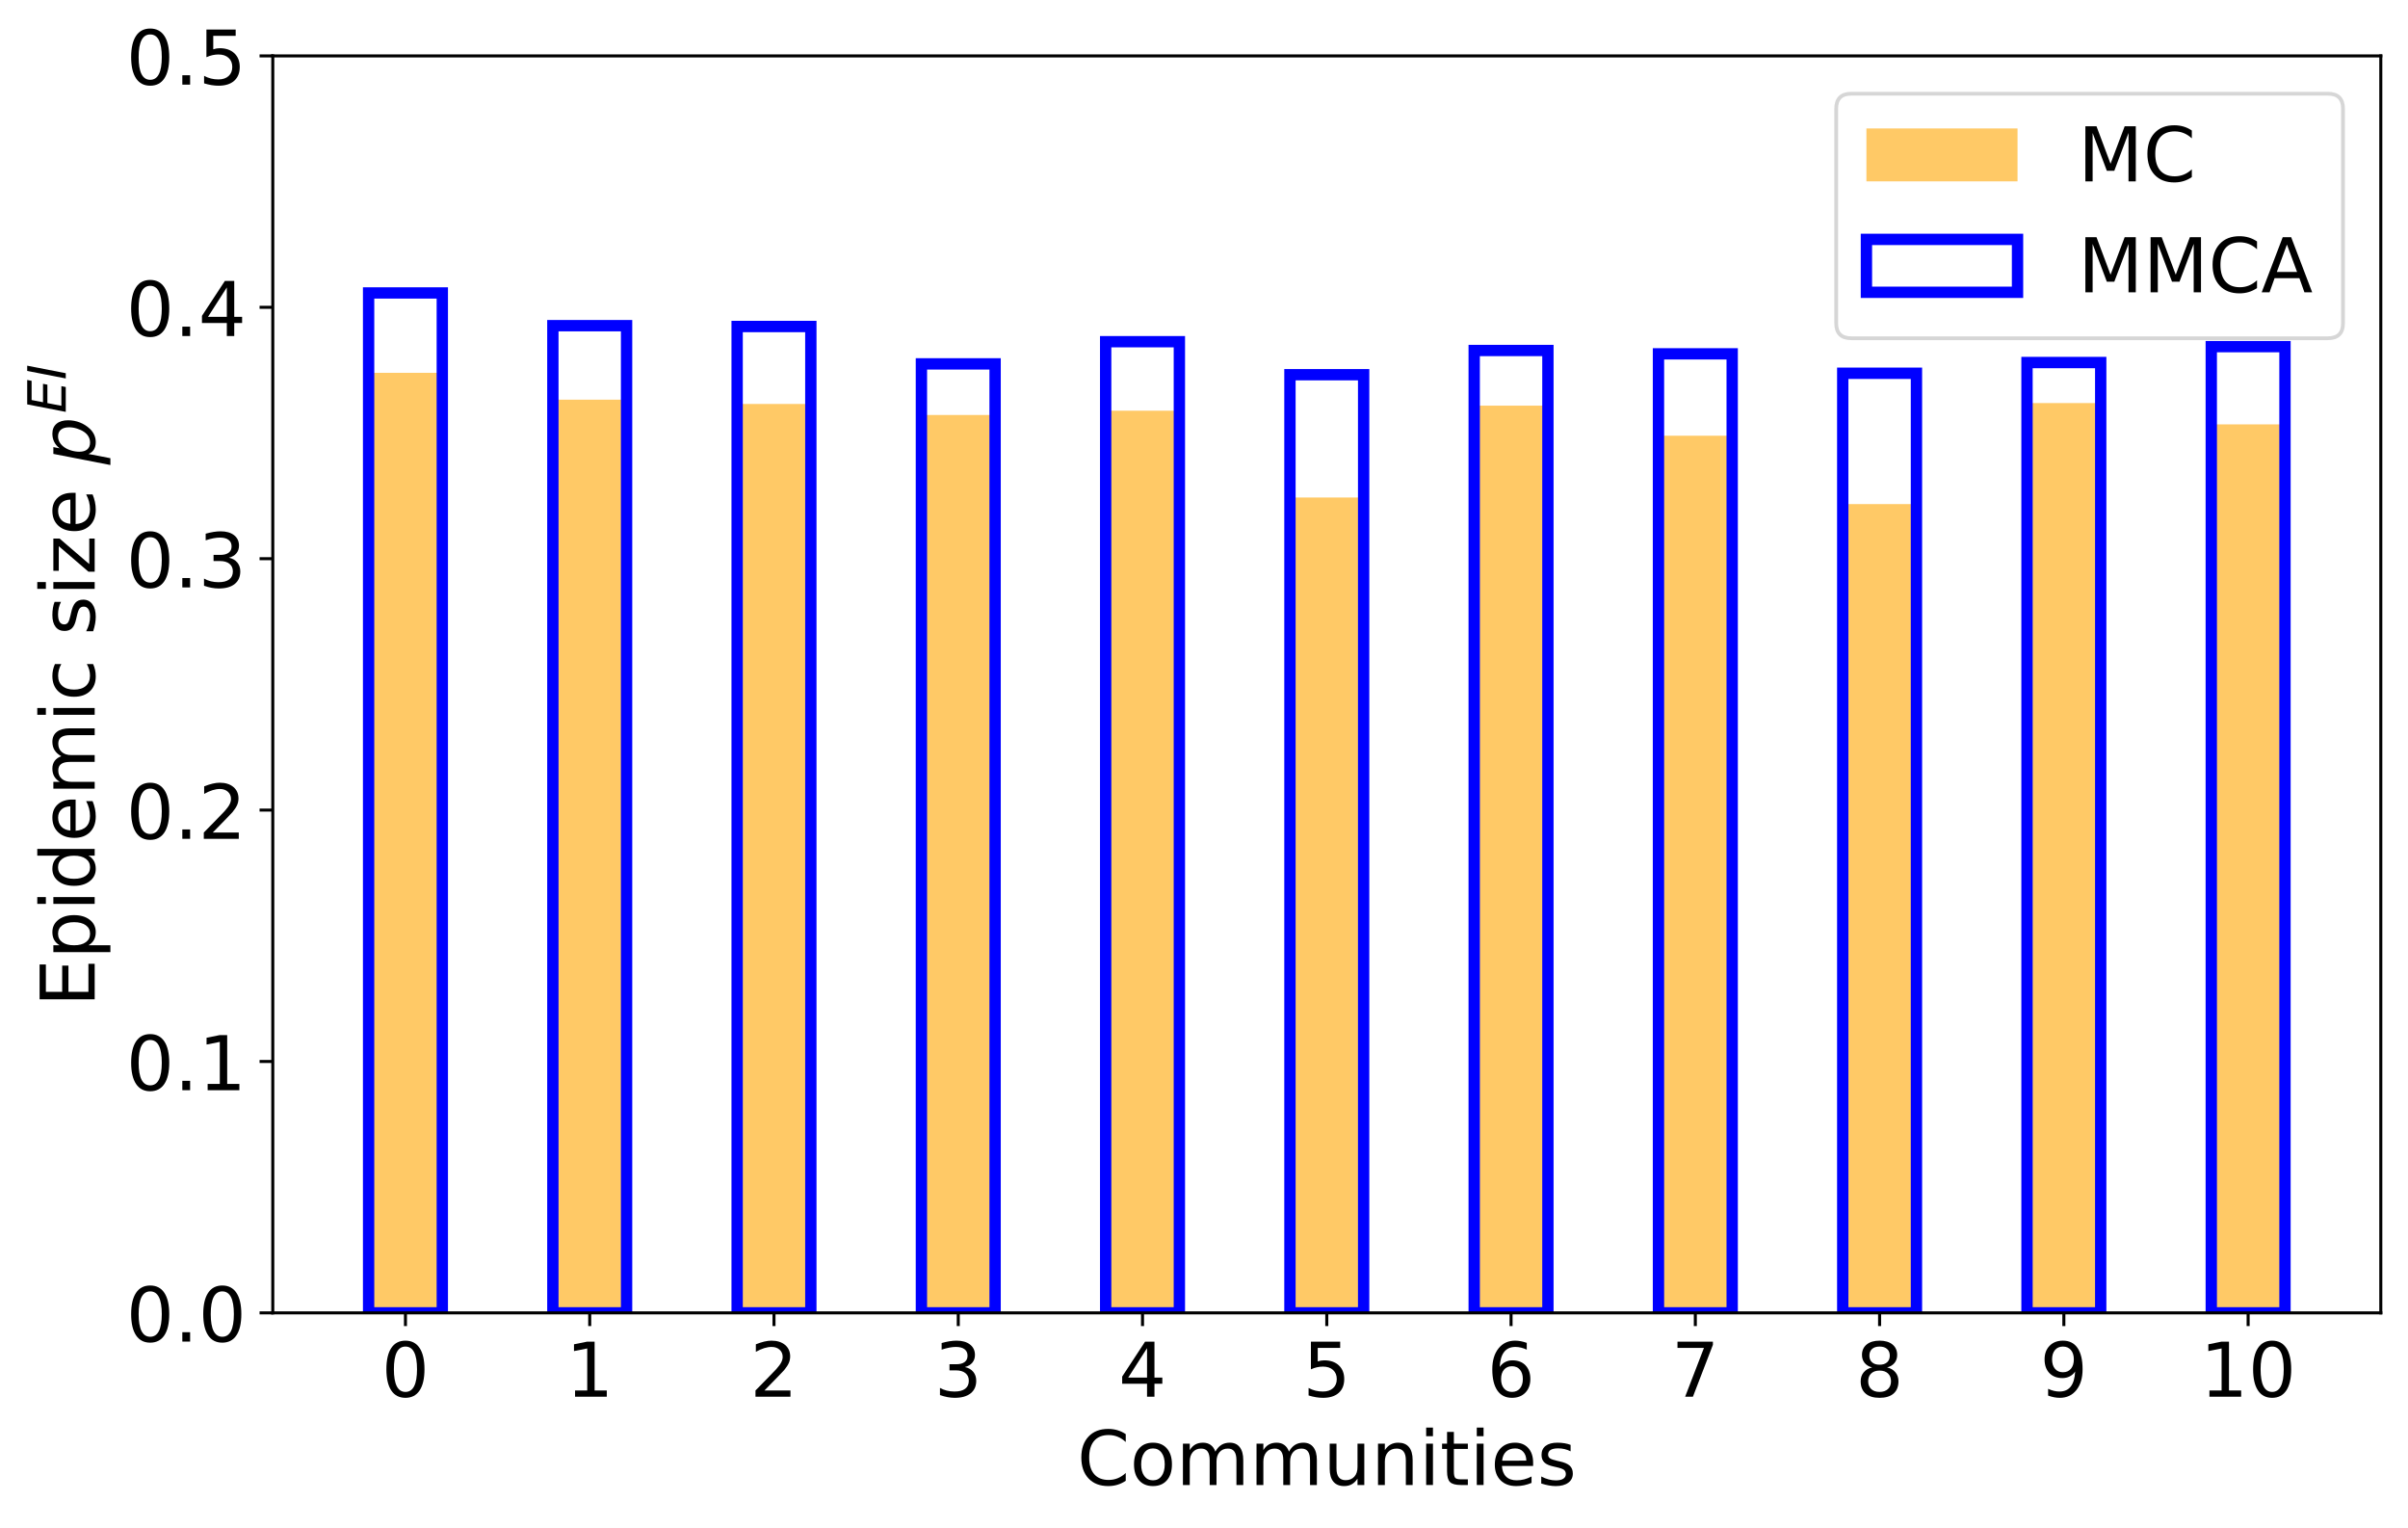
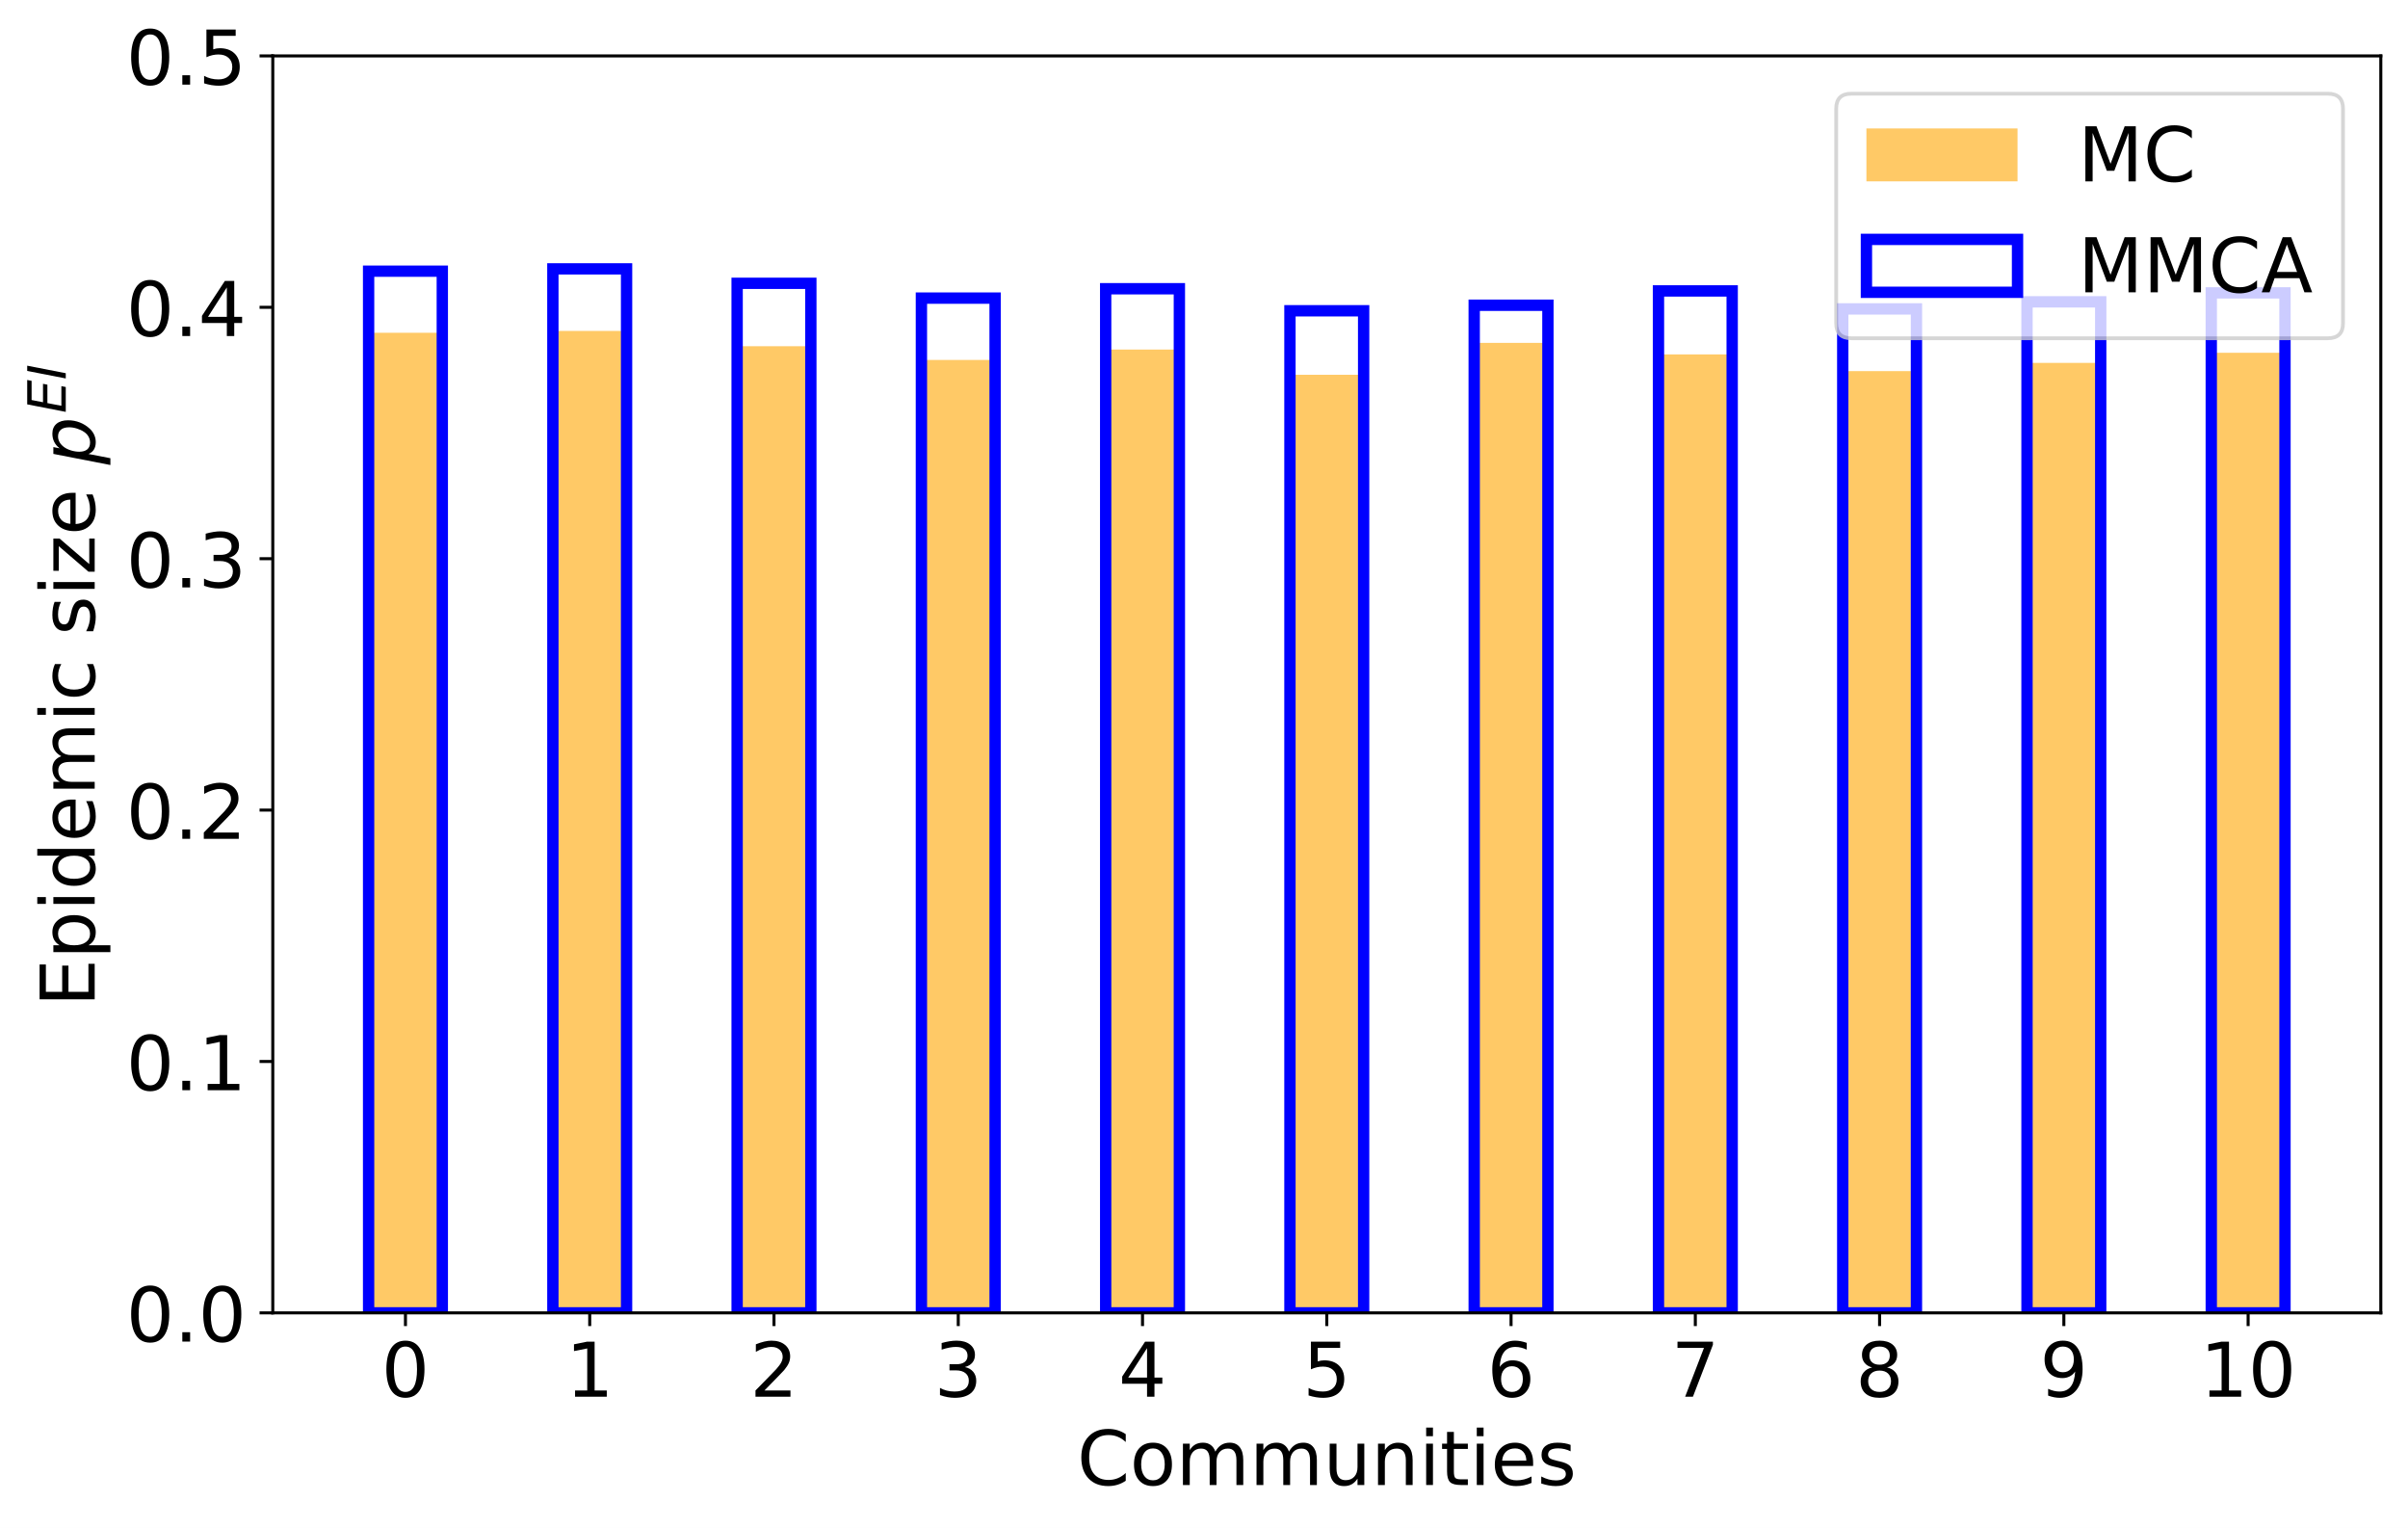
<svg xmlns="http://www.w3.org/2000/svg" xmlns:xlink="http://www.w3.org/1999/xlink" width="637.406pt" height="404.351pt" viewBox="0 0 637.406 404.351" version="1.1">
  <defs>
    <style type="text/css">*{stroke-linejoin: round; stroke-linecap: butt}</style>
  </defs>
  <g id="figure_1">
    <g id="patch_1">
      <path d="M 0 404.351  L 637.406 404.351  L 637.406 0  L 0 0  z " style="fill: #ffffff" />
    </g>
    <g id="axes_1">
      <g id="patch_2">
        <path d="M 72.206 347.438  L 630.206 347.438  L 630.206 14.798  L 72.206 14.798  z " style="fill: #ffffff" />
      </g>
      <g id="patch_3">
-         <path d="M 97.57 347.438  L 117.08 347.438  L 117.08 98.663  L 97.57 98.663  z " clip-path="url(#pa684c6b7b0)" style="fill: #ffa500; opacity: 0.6" />
+         <path d="M 97.57 347.438  L 117.08 347.438  L 117.08 88.067  L 97.57 88.067  z " clip-path="url(#p119b60c12e)" style="fill: #ffa500; opacity: 0.6" />
      </g>
      <g id="patch_4">
-         <path d="M 146.346 347.438  L 165.857 347.438  L 165.857 105.774  L 146.346 105.774  z " clip-path="url(#pa684c6b7b0)" style="fill: #ffa500; opacity: 0.6" />
+         <path d="M 146.346 347.438  L 165.857 347.438  L 165.857 87.581  L 146.346 87.581  z " clip-path="url(#p119b60c12e)" style="fill: #ffa500; opacity: 0.6" />
      </g>
      <g id="patch_5">
-         <path d="M 195.122 347.438  L 214.633 347.438  L 214.633 106.905  L 195.122 106.905  z " clip-path="url(#pa684c6b7b0)" style="fill: #ffa500; opacity: 0.6" />
+         <path d="M 195.122 347.438  L 214.633 347.438  L 214.633 91.624  L 195.122 91.624  z " clip-path="url(#p119b60c12e)" style="fill: #ffa500; opacity: 0.6" />
      </g>
      <g id="patch_6">
-         <path d="M 243.899 347.438  L 263.409 347.438  L 263.409 109.82  L 243.899 109.82  z " clip-path="url(#pa684c6b7b0)" style="fill: #ffa500; opacity: 0.6" />
+         <path d="M 243.899 347.438  L 263.409 347.438  L 263.409 95.257  L 243.899 95.257  z " clip-path="url(#p119b60c12e)" style="fill: #ffa500; opacity: 0.6" />
      </g>
      <g id="patch_7">
-         <path d="M 292.675 347.438  L 312.185 347.438  L 312.185 108.69  L 292.675 108.69  z " clip-path="url(#pa684c6b7b0)" style="fill: #ffa500; opacity: 0.6" />
+         <path d="M 292.675 347.438  L 312.185 347.438  L 312.185 92.505  L 292.675 92.505  z " clip-path="url(#p119b60c12e)" style="fill: #ffa500; opacity: 0.6" />
      </g>
      <g id="patch_8">
-         <path d="M 341.451 347.438  L 360.961 347.438  L 360.961 131.661  L 341.451 131.661  z " clip-path="url(#pa684c6b7b0)" style="fill: #ffa500; opacity: 0.6" />
+         <path d="M 341.451 347.438  L 360.961 347.438  L 360.961 99.182  L 341.451 99.182  z " clip-path="url(#p119b60c12e)" style="fill: #ffa500; opacity: 0.6" />
      </g>
      <g id="patch_9">
-         <path d="M 390.227 347.438  L 409.738 347.438  L 409.738 107.352  L 390.227 107.352  z " clip-path="url(#pa684c6b7b0)" style="fill: #ffa500; opacity: 0.6" />
+         <path d="M 390.227 347.438  L 409.738 347.438  L 409.738 90.738  L 390.227 90.738  z " clip-path="url(#p119b60c12e)" style="fill: #ffa500; opacity: 0.6" />
      </g>
      <g id="patch_10">
-         <path d="M 439.003 347.438  L 458.514 347.438  L 458.514 115.311  L 439.003 115.311  z " clip-path="url(#pa684c6b7b0)" style="fill: #ffa500; opacity: 0.6" />
+         <path d="M 439.003 347.438  L 458.514 347.438  L 458.514 93.789  L 439.003 93.789  z " clip-path="url(#p119b60c12e)" style="fill: #ffa500; opacity: 0.6" />
      </g>
      <g id="patch_11">
-         <path d="M 487.78 347.438  L 507.29 347.438  L 507.29 133.402  L 487.78 133.402  z " clip-path="url(#pa684c6b7b0)" style="fill: #ffa500; opacity: 0.6" />
+         <path d="M 487.78 347.438  L 507.29 347.438  L 507.29 98.211  L 487.78 98.211  z " clip-path="url(#p119b60c12e)" style="fill: #ffa500; opacity: 0.6" />
      </g>
      <g id="patch_12">
-         <path d="M 536.556 347.438  L 556.066 347.438  L 556.066 106.667  L 536.556 106.667  z " clip-path="url(#pa684c6b7b0)" style="fill: #ffa500; opacity: 0.6" />
+         <path d="M 536.556 347.438  L 556.066 347.438  L 556.066 96.032  L 536.556 96.032  z " clip-path="url(#p119b60c12e)" style="fill: #ffa500; opacity: 0.6" />
      </g>
      <g id="patch_13">
-         <path d="M 585.332 347.438  L 604.843 347.438  L 604.843 112.309  L 585.332 112.309  z " clip-path="url(#pa684c6b7b0)" style="fill: #ffa500; opacity: 0.6" />
+         <path d="M 585.332 347.438  L 604.843 347.438  L 604.843 93.359  L 585.332 93.359  z " clip-path="url(#p119b60c12e)" style="fill: #ffa500; opacity: 0.6" />
      </g>
      <g id="patch_14">
-         <path d="M 97.57 347.438  L 117.08 347.438  L 117.08 77.523  L 97.57 77.523  L 97.57 347.438  z " clip-path="url(#pa684c6b7b0)" style="fill: none; stroke: #0000ff; stroke-width: 3; stroke-linejoin: miter" />
+         <path d="M 97.57 347.438  L 117.08 347.438  L 117.08 71.764  L 97.57 71.764  L 97.57 347.438  z " clip-path="url(#p119b60c12e)" style="fill: none; stroke: #0000ff; stroke-width: 3; stroke-linejoin: miter" />
      </g>
      <g id="patch_15">
-         <path d="M 146.346 347.438  L 165.857 347.438  L 165.857 86.185  L 146.346 86.185  L 146.346 347.438  z " clip-path="url(#pa684c6b7b0)" style="fill: none; stroke: #0000ff; stroke-width: 3; stroke-linejoin: miter" />
+         <path d="M 146.346 347.438  L 165.857 347.438  L 165.857 71.148  L 146.346 71.148  L 146.346 347.438  z " clip-path="url(#p119b60c12e)" style="fill: none; stroke: #0000ff; stroke-width: 3; stroke-linejoin: miter" />
      </g>
      <g id="patch_16">
-         <path d="M 195.122 347.438  L 214.633 347.438  L 214.633 86.41  L 195.122 86.41  L 195.122 347.438  z " clip-path="url(#pa684c6b7b0)" style="fill: none; stroke: #0000ff; stroke-width: 3; stroke-linejoin: miter" />
+         <path d="M 195.122 347.438  L 214.633 347.438  L 214.633 74.979  L 195.122 74.979  L 195.122 347.438  z " clip-path="url(#p119b60c12e)" style="fill: none; stroke: #0000ff; stroke-width: 3; stroke-linejoin: miter" />
      </g>
      <g id="patch_17">
-         <path d="M 243.899 347.438  L 263.409 347.438  L 263.409 96.3  L 243.899 96.3  L 243.899 347.438  z " clip-path="url(#pa684c6b7b0)" style="fill: none; stroke: #0000ff; stroke-width: 3; stroke-linejoin: miter" />
+         <path d="M 243.899 347.438  L 263.409 347.438  L 263.409 78.895  L 243.899 78.895  L 243.899 347.438  z " clip-path="url(#p119b60c12e)" style="fill: none; stroke: #0000ff; stroke-width: 3; stroke-linejoin: miter" />
      </g>
      <g id="patch_18">
-         <path d="M 292.675 347.438  L 312.185 347.438  L 312.185 90.423  L 292.675 90.423  L 292.675 347.438  z " clip-path="url(#pa684c6b7b0)" style="fill: none; stroke: #0000ff; stroke-width: 3; stroke-linejoin: miter" />
+         <path d="M 292.675 347.438  L 312.185 347.438  L 312.185 76.415  L 292.675 76.415  L 292.675 347.438  z " clip-path="url(#p119b60c12e)" style="fill: none; stroke: #0000ff; stroke-width: 3; stroke-linejoin: miter" />
      </g>
      <g id="patch_19">
-         <path d="M 341.451 347.438  L 360.961 347.438  L 360.961 99.166  L 341.451 99.166  L 341.451 347.438  z " clip-path="url(#pa684c6b7b0)" style="fill: none; stroke: #0000ff; stroke-width: 3; stroke-linejoin: miter" />
+         <path d="M 341.451 347.438  L 360.961 347.438  L 360.961 82.242  L 341.451 82.242  L 341.451 347.438  z " clip-path="url(#p119b60c12e)" style="fill: none; stroke: #0000ff; stroke-width: 3; stroke-linejoin: miter" />
      </g>
      <g id="patch_20">
-         <path d="M 390.227 347.438  L 409.738 347.438  L 409.738 92.758  L 390.227 92.758  L 390.227 347.438  z " clip-path="url(#pa684c6b7b0)" style="fill: none; stroke: #0000ff; stroke-width: 3; stroke-linejoin: miter" />
+         <path d="M 390.227 347.438  L 409.738 347.438  L 409.738 80.78  L 390.227 80.78  L 390.227 347.438  z " clip-path="url(#p119b60c12e)" style="fill: none; stroke: #0000ff; stroke-width: 3; stroke-linejoin: miter" />
      </g>
      <g id="patch_21">
-         <path d="M 439.003 347.438  L 458.514 347.438  L 458.514 93.64  L 439.003 93.64  L 439.003 347.438  z " clip-path="url(#pa684c6b7b0)" style="fill: none; stroke: #0000ff; stroke-width: 3; stroke-linejoin: miter" />
+         <path d="M 439.003 347.438  L 458.514 347.438  L 458.514 76.988  L 439.003 76.988  L 439.003 347.438  z " clip-path="url(#p119b60c12e)" style="fill: none; stroke: #0000ff; stroke-width: 3; stroke-linejoin: miter" />
      </g>
      <g id="patch_22">
-         <path d="M 487.78 347.438  L 507.29 347.438  L 507.29 98.783  L 487.78 98.783  L 487.78 347.438  z " clip-path="url(#pa684c6b7b0)" style="fill: none; stroke: #0000ff; stroke-width: 3; stroke-linejoin: miter" />
+         <path d="M 487.78 347.438  L 507.29 347.438  L 507.29 81.745  L 487.78 81.745  L 487.78 347.438  z " clip-path="url(#p119b60c12e)" style="fill: none; stroke: #0000ff; stroke-width: 3; stroke-linejoin: miter" />
      </g>
      <g id="patch_23">
-         <path d="M 536.556 347.438  L 556.066 347.438  L 556.066 95.946  L 536.556 95.946  L 536.556 347.438  z " clip-path="url(#pa684c6b7b0)" style="fill: none; stroke: #0000ff; stroke-width: 3; stroke-linejoin: miter" />
+         <path d="M 536.556 347.438  L 556.066 347.438  L 556.066 79.882  L 536.556 79.882  L 536.556 347.438  z " clip-path="url(#p119b60c12e)" style="fill: none; stroke: #0000ff; stroke-width: 3; stroke-linejoin: miter" />
      </g>
      <g id="patch_24">
-         <path d="M 585.332 347.438  L 604.843 347.438  L 604.843 91.732  L 585.332 91.732  L 585.332 347.438  z " clip-path="url(#pa684c6b7b0)" style="fill: none; stroke: #0000ff; stroke-width: 3; stroke-linejoin: miter" />
+         <path d="M 585.332 347.438  L 604.843 347.438  L 604.843 77.508  L 585.332 77.508  L 585.332 347.438  z " clip-path="url(#p119b60c12e)" style="fill: none; stroke: #0000ff; stroke-width: 3; stroke-linejoin: miter" />
      </g>
      <g id="matplotlib.axis_1">
        <g id="xtick_1">
          <g id="line2d_1">
            <defs>
-               <path id="mdac66b5594" d="M 0 0  L 0 3.5  " style="stroke: #000000; stroke-width: 0.8" />
-             </defs>
-             <g>
-               <use xlink:href="#mdac66b5594" x="107.325" y="347.438" style="stroke: #000000; stroke-width: 0.8" />
+               <path id="ma3ab854ef4" d="M 0 0  L 0 3.5  " style="stroke: #000000; stroke-width: 0.8" />
+             </defs>
+             <g>
+               <use xlink:href="#ma3ab854ef4" x="107.325" y="347.438" style="stroke: #000000; stroke-width: 0.8" />
            </g>
          </g>
          <g id="text_1">
            <g transform="translate(100.9626 369.6353) scale(0.2 -0.2)">
              <defs>
                <path id="DejaVuSans-30" d="M 2034 4250  Q 1547 4250 1301 3770  Q 1056 3291 1056 2328  Q 1056 1369 1301 889  Q 1547 409 2034 409  Q 2525 409 2770 889  Q 3016 1369 3016 2328  Q 3016 3291 2770 3770  Q 2525 4250 2034 4250  z M 2034 4750  Q 2819 4750 3233 4129  Q 3647 3509 3647 2328  Q 3647 1150 3233 529  Q 2819 -91 2034 -91  Q 1250 -91 836 529  Q 422 1150 422 2328  Q 422 3509 836 4129  Q 1250 4750 2034 4750  z " transform="scale(0.015625)" />
              </defs>
              <use xlink:href="#DejaVuSans-30" />
            </g>
          </g>
        </g>
        <g id="xtick_2">
          <g id="line2d_2">
            <g>
-               <use xlink:href="#mdac66b5594" x="156.101" y="347.438" style="stroke: #000000; stroke-width: 0.8" />
+               <use xlink:href="#ma3ab854ef4" x="156.101" y="347.438" style="stroke: #000000; stroke-width: 0.8" />
            </g>
          </g>
          <g id="text_2">
            <g transform="translate(149.7389 369.6353) scale(0.2 -0.2)">
              <defs>
                <path id="DejaVuSans-31" d="M 794 531  L 1825 531  L 1825 4091  L 703 3866  L 703 4441  L 1819 4666  L 2450 4666  L 2450 531  L 3481 531  L 3481 0  L 794 0  L 794 531  z " transform="scale(0.015625)" />
              </defs>
              <use xlink:href="#DejaVuSans-31" />
            </g>
          </g>
        </g>
        <g id="xtick_3">
          <g id="line2d_3">
            <g>
-               <use xlink:href="#mdac66b5594" x="204.878" y="347.438" style="stroke: #000000; stroke-width: 0.8" />
+               <use xlink:href="#ma3ab854ef4" x="204.878" y="347.438" style="stroke: #000000; stroke-width: 0.8" />
            </g>
          </g>
          <g id="text_3">
            <g transform="translate(198.5151 369.6353) scale(0.2 -0.2)">
              <defs>
                <path id="DejaVuSans-32" d="M 1228 531  L 3431 531  L 3431 0  L 469 0  L 469 531  Q 828 903 1448 1529  Q 2069 2156 2228 2338  Q 2531 2678 2651 2914  Q 2772 3150 2772 3378  Q 2772 3750 2511 3984  Q 2250 4219 1831 4219  Q 1534 4219 1204 4116  Q 875 4013 500 3803  L 500 4441  Q 881 4594 1212 4672  Q 1544 4750 1819 4750  Q 2544 4750 2975 4387  Q 3406 4025 3406 3419  Q 3406 3131 3298 2873  Q 3191 2616 2906 2266  Q 2828 2175 2409 1742  Q 1991 1309 1228 531  z " transform="scale(0.015625)" />
              </defs>
              <use xlink:href="#DejaVuSans-32" />
            </g>
          </g>
        </g>
        <g id="xtick_4">
          <g id="line2d_4">
            <g>
-               <use xlink:href="#mdac66b5594" x="253.654" y="347.438" style="stroke: #000000; stroke-width: 0.8" />
+               <use xlink:href="#ma3ab854ef4" x="253.654" y="347.438" style="stroke: #000000; stroke-width: 0.8" />
            </g>
          </g>
          <g id="text_4">
            <g transform="translate(247.2913 369.6353) scale(0.2 -0.2)">
              <defs>
                <path id="DejaVuSans-33" d="M 2597 2516  Q 3050 2419 3304 2112  Q 3559 1806 3559 1356  Q 3559 666 3084 287  Q 2609 -91 1734 -91  Q 1441 -91 1130 -33  Q 819 25 488 141  L 488 750  Q 750 597 1062 519  Q 1375 441 1716 441  Q 2309 441 2620 675  Q 2931 909 2931 1356  Q 2931 1769 2642 2001  Q 2353 2234 1838 2234  L 1294 2234  L 1294 2753  L 1863 2753  Q 2328 2753 2575 2939  Q 2822 3125 2822 3475  Q 2822 3834 2567 4026  Q 2313 4219 1838 4219  Q 1578 4219 1281 4162  Q 984 4106 628 3988  L 628 4550  Q 988 4650 1302 4700  Q 1616 4750 1894 4750  Q 2613 4750 3031 4423  Q 3450 4097 3450 3541  Q 3450 3153 3228 2886  Q 3006 2619 2597 2516  z " transform="scale(0.015625)" />
              </defs>
              <use xlink:href="#DejaVuSans-33" />
            </g>
          </g>
        </g>
        <g id="xtick_5">
          <g id="line2d_5">
            <g>
-               <use xlink:href="#mdac66b5594" x="302.43" y="347.438" style="stroke: #000000; stroke-width: 0.8" />
+               <use xlink:href="#ma3ab854ef4" x="302.43" y="347.438" style="stroke: #000000; stroke-width: 0.8" />
            </g>
          </g>
          <g id="text_5">
            <g transform="translate(296.0675 369.6353) scale(0.2 -0.2)">
              <defs>
                <path id="DejaVuSans-34" d="M 2419 4116  L 825 1625  L 2419 1625  L 2419 4116  z M 2253 4666  L 3047 4666  L 3047 1625  L 3713 1625  L 3713 1100  L 3047 1100  L 3047 0  L 2419 0  L 2419 1100  L 313 1100  L 313 1709  L 2253 4666  z " transform="scale(0.015625)" />
              </defs>
              <use xlink:href="#DejaVuSans-34" />
            </g>
          </g>
        </g>
        <g id="xtick_6">
          <g id="line2d_6">
            <g>
-               <use xlink:href="#mdac66b5594" x="351.206" y="347.438" style="stroke: #000000; stroke-width: 0.8" />
+               <use xlink:href="#ma3ab854ef4" x="351.206" y="347.438" style="stroke: #000000; stroke-width: 0.8" />
            </g>
          </g>
          <g id="text_6">
            <g transform="translate(344.8438 369.6353) scale(0.2 -0.2)">
              <defs>
                <path id="DejaVuSans-35" d="M 691 4666  L 3169 4666  L 3169 4134  L 1269 4134  L 1269 2991  Q 1406 3038 1543 3061  Q 1681 3084 1819 3084  Q 2600 3084 3056 2656  Q 3513 2228 3513 1497  Q 3513 744 3044 326  Q 2575 -91 1722 -91  Q 1428 -91 1123 -41  Q 819 9 494 109  L 494 744  Q 775 591 1075 516  Q 1375 441 1709 441  Q 2250 441 2565 725  Q 2881 1009 2881 1497  Q 2881 1984 2565 2268  Q 2250 2553 1709 2553  Q 1456 2553 1204 2497  Q 953 2441 691 2322  L 691 4666  z " transform="scale(0.015625)" />
              </defs>
              <use xlink:href="#DejaVuSans-35" />
            </g>
          </g>
        </g>
        <g id="xtick_7">
          <g id="line2d_7">
            <g>
-               <use xlink:href="#mdac66b5594" x="399.982" y="347.438" style="stroke: #000000; stroke-width: 0.8" />
+               <use xlink:href="#ma3ab854ef4" x="399.982" y="347.438" style="stroke: #000000; stroke-width: 0.8" />
            </g>
          </g>
          <g id="text_7">
            <g transform="translate(393.62 369.6353) scale(0.2 -0.2)">
              <defs>
                <path id="DejaVuSans-36" d="M 2113 2584  Q 1688 2584 1439 2293  Q 1191 2003 1191 1497  Q 1191 994 1439 701  Q 1688 409 2113 409  Q 2538 409 2786 701  Q 3034 994 3034 1497  Q 3034 2003 2786 2293  Q 2538 2584 2113 2584  z M 3366 4563  L 3366 3988  Q 3128 4100 2886 4159  Q 2644 4219 2406 4219  Q 1781 4219 1451 3797  Q 1122 3375 1075 2522  Q 1259 2794 1537 2939  Q 1816 3084 2150 3084  Q 2853 3084 3261 2657  Q 3669 2231 3669 1497  Q 3669 778 3244 343  Q 2819 -91 2113 -91  Q 1303 -91 875 529  Q 447 1150 447 2328  Q 447 3434 972 4092  Q 1497 4750 2381 4750  Q 2619 4750 2861 4703  Q 3103 4656 3366 4563  z " transform="scale(0.015625)" />
              </defs>
              <use xlink:href="#DejaVuSans-36" />
            </g>
          </g>
        </g>
        <g id="xtick_8">
          <g id="line2d_8">
            <g>
-               <use xlink:href="#mdac66b5594" x="448.759" y="347.438" style="stroke: #000000; stroke-width: 0.8" />
+               <use xlink:href="#ma3ab854ef4" x="448.759" y="347.438" style="stroke: #000000; stroke-width: 0.8" />
            </g>
          </g>
          <g id="text_8">
            <g transform="translate(442.3962 369.6353) scale(0.2 -0.2)">
              <defs>
                <path id="DejaVuSans-37" d="M 525 4666  L 3525 4666  L 3525 4397  L 1831 0  L 1172 0  L 2766 4134  L 525 4134  L 525 4666  z " transform="scale(0.015625)" />
              </defs>
              <use xlink:href="#DejaVuSans-37" />
            </g>
          </g>
        </g>
        <g id="xtick_9">
          <g id="line2d_9">
            <g>
-               <use xlink:href="#mdac66b5594" x="497.535" y="347.438" style="stroke: #000000; stroke-width: 0.8" />
+               <use xlink:href="#ma3ab854ef4" x="497.535" y="347.438" style="stroke: #000000; stroke-width: 0.8" />
            </g>
          </g>
          <g id="text_9">
            <g transform="translate(491.1724 369.6353) scale(0.2 -0.2)">
              <defs>
                <path id="DejaVuSans-38" d="M 2034 2216  Q 1584 2216 1326 1975  Q 1069 1734 1069 1313  Q 1069 891 1326 650  Q 1584 409 2034 409  Q 2484 409 2743 651  Q 3003 894 3003 1313  Q 3003 1734 2745 1975  Q 2488 2216 2034 2216  z M 1403 2484  Q 997 2584 770 2862  Q 544 3141 544 3541  Q 544 4100 942 4425  Q 1341 4750 2034 4750  Q 2731 4750 3128 4425  Q 3525 4100 3525 3541  Q 3525 3141 3298 2862  Q 3072 2584 2669 2484  Q 3125 2378 3379 2068  Q 3634 1759 3634 1313  Q 3634 634 3220 271  Q 2806 -91 2034 -91  Q 1263 -91 848 271  Q 434 634 434 1313  Q 434 1759 690 2068  Q 947 2378 1403 2484  z M 1172 3481  Q 1172 3119 1398 2916  Q 1625 2713 2034 2713  Q 2441 2713 2670 2916  Q 2900 3119 2900 3481  Q 2900 3844 2670 4047  Q 2441 4250 2034 4250  Q 1625 4250 1398 4047  Q 1172 3844 1172 3481  z " transform="scale(0.015625)" />
              </defs>
              <use xlink:href="#DejaVuSans-38" />
            </g>
          </g>
        </g>
        <g id="xtick_10">
          <g id="line2d_10">
            <g>
-               <use xlink:href="#mdac66b5594" x="546.311" y="347.438" style="stroke: #000000; stroke-width: 0.8" />
+               <use xlink:href="#ma3ab854ef4" x="546.311" y="347.438" style="stroke: #000000; stroke-width: 0.8" />
            </g>
          </g>
          <g id="text_10">
            <g transform="translate(539.9486 369.6353) scale(0.2 -0.2)">
              <defs>
                <path id="DejaVuSans-39" d="M 703 97  L 703 672  Q 941 559 1184 500  Q 1428 441 1663 441  Q 2288 441 2617 861  Q 2947 1281 2994 2138  Q 2813 1869 2534 1725  Q 2256 1581 1919 1581  Q 1219 1581 811 2004  Q 403 2428 403 3163  Q 403 3881 828 4315  Q 1253 4750 1959 4750  Q 2769 4750 3195 4129  Q 3622 3509 3622 2328  Q 3622 1225 3098 567  Q 2575 -91 1691 -91  Q 1453 -91 1209 -44  Q 966 3 703 97  z M 1959 2075  Q 2384 2075 2632 2365  Q 2881 2656 2881 3163  Q 2881 3666 2632 3958  Q 2384 4250 1959 4250  Q 1534 4250 1286 3958  Q 1038 3666 1038 3163  Q 1038 2656 1286 2365  Q 1534 2075 1959 2075  z " transform="scale(0.015625)" />
              </defs>
              <use xlink:href="#DejaVuSans-39" />
            </g>
          </g>
        </g>
        <g id="xtick_11">
          <g id="line2d_11">
            <g>
-               <use xlink:href="#mdac66b5594" x="595.087" y="347.438" style="stroke: #000000; stroke-width: 0.8" />
+               <use xlink:href="#ma3ab854ef4" x="595.087" y="347.438" style="stroke: #000000; stroke-width: 0.8" />
            </g>
          </g>
          <g id="text_11">
            <g transform="translate(582.3624 369.6353) scale(0.2 -0.2)">
              <use xlink:href="#DejaVuSans-31" />
              <use xlink:href="#DejaVuSans-30" transform="translate(63.62305 0)" />
            </g>
          </g>
        </g>
        <g id="text_12">
          <g transform="translate(285.1094 392.9916) scale(0.2 -0.2)">
            <defs>
              <path id="DejaVuSans-43" d="M 4122 4306  L 4122 3641  Q 3803 3938 3442 4084  Q 3081 4231 2675 4231  Q 1875 4231 1450 3742  Q 1025 3253 1025 2328  Q 1025 1406 1450 917  Q 1875 428 2675 428  Q 3081 428 3442 575  Q 3803 722 4122 1019  L 4122 359  Q 3791 134 3420 21  Q 3050 -91 2638 -91  Q 1578 -91 968 557  Q 359 1206 359 2328  Q 359 3453 968 4101  Q 1578 4750 2638 4750  Q 3056 4750 3426 4639  Q 3797 4528 4122 4306  z " transform="scale(0.015625)" />
              <path id="DejaVuSans-6f" d="M 1959 3097  Q 1497 3097 1228 2736  Q 959 2375 959 1747  Q 959 1119 1226 758  Q 1494 397 1959 397  Q 2419 397 2687 759  Q 2956 1122 2956 1747  Q 2956 2369 2687 2733  Q 2419 3097 1959 3097  z M 1959 3584  Q 2709 3584 3137 3096  Q 3566 2609 3566 1747  Q 3566 888 3137 398  Q 2709 -91 1959 -91  Q 1206 -91 779 398  Q 353 888 353 1747  Q 353 2609 779 3096  Q 1206 3584 1959 3584  z " transform="scale(0.015625)" />
              <path id="DejaVuSans-6d" d="M 3328 2828  Q 3544 3216 3844 3400  Q 4144 3584 4550 3584  Q 5097 3584 5394 3201  Q 5691 2819 5691 2113  L 5691 0  L 5113 0  L 5113 2094  Q 5113 2597 4934 2840  Q 4756 3084 4391 3084  Q 3944 3084 3684 2787  Q 3425 2491 3425 1978  L 3425 0  L 2847 0  L 2847 2094  Q 2847 2600 2669 2842  Q 2491 3084 2119 3084  Q 1678 3084 1418 2786  Q 1159 2488 1159 1978  L 1159 0  L 581 0  L 581 3500  L 1159 3500  L 1159 2956  Q 1356 3278 1631 3431  Q 1906 3584 2284 3584  Q 2666 3584 2933 3390  Q 3200 3197 3328 2828  z " transform="scale(0.015625)" />
              <path id="DejaVuSans-75" d="M 544 1381  L 544 3500  L 1119 3500  L 1119 1403  Q 1119 906 1312 657  Q 1506 409 1894 409  Q 2359 409 2629 706  Q 2900 1003 2900 1516  L 2900 3500  L 3475 3500  L 3475 0  L 2900 0  L 2900 538  Q 2691 219 2414 64  Q 2138 -91 1772 -91  Q 1169 -91 856 284  Q 544 659 544 1381  z M 1991 3584  L 1991 3584  z " transform="scale(0.015625)" />
              <path id="DejaVuSans-6e" d="M 3513 2113  L 3513 0  L 2938 0  L 2938 2094  Q 2938 2591 2744 2837  Q 2550 3084 2163 3084  Q 1697 3084 1428 2787  Q 1159 2491 1159 1978  L 1159 0  L 581 0  L 581 3500  L 1159 3500  L 1159 2956  Q 1366 3272 1645 3428  Q 1925 3584 2291 3584  Q 2894 3584 3203 3211  Q 3513 2838 3513 2113  z " transform="scale(0.015625)" />
              <path id="DejaVuSans-69" d="M 603 3500  L 1178 3500  L 1178 0  L 603 0  L 603 3500  z M 603 4863  L 1178 4863  L 1178 4134  L 603 4134  L 603 4863  z " transform="scale(0.015625)" />
              <path id="DejaVuSans-74" d="M 1172 4494  L 1172 3500  L 2356 3500  L 2356 3053  L 1172 3053  L 1172 1153  Q 1172 725 1289 603  Q 1406 481 1766 481  L 2356 481  L 2356 0  L 1766 0  Q 1100 0 847 248  Q 594 497 594 1153  L 594 3053  L 172 3053  L 172 3500  L 594 3500  L 594 4494  L 1172 4494  z " transform="scale(0.015625)" />
              <path id="DejaVuSans-65" d="M 3597 1894  L 3597 1613  L 953 1613  Q 991 1019 1311 708  Q 1631 397 2203 397  Q 2534 397 2845 478  Q 3156 559 3463 722  L 3463 178  Q 3153 47 2828 -22  Q 2503 -91 2169 -91  Q 1331 -91 842 396  Q 353 884 353 1716  Q 353 2575 817 3079  Q 1281 3584 2069 3584  Q 2775 3584 3186 3129  Q 3597 2675 3597 1894  z M 3022 2063  Q 3016 2534 2758 2815  Q 2500 3097 2075 3097  Q 1594 3097 1305 2825  Q 1016 2553 972 2059  L 3022 2063  z " transform="scale(0.015625)" />
              <path id="DejaVuSans-73" d="M 2834 3397  L 2834 2853  Q 2591 2978 2328 3040  Q 2066 3103 1784 3103  Q 1356 3103 1142 2972  Q 928 2841 928 2578  Q 928 2378 1081 2264  Q 1234 2150 1697 2047  L 1894 2003  Q 2506 1872 2764 1633  Q 3022 1394 3022 966  Q 3022 478 2636 193  Q 2250 -91 1575 -91  Q 1294 -91 989 -36  Q 684 19 347 128  L 347 722  Q 666 556 975 473  Q 1284 391 1588 391  Q 1994 391 2212 530  Q 2431 669 2431 922  Q 2431 1156 2273 1281  Q 2116 1406 1581 1522  L 1381 1569  Q 847 1681 609 1914  Q 372 2147 372 2553  Q 372 3047 722 3315  Q 1072 3584 1716 3584  Q 2034 3584 2315 3537  Q 2597 3491 2834 3397  z " transform="scale(0.015625)" />
            </defs>
            <use xlink:href="#DejaVuSans-43" />
            <use xlink:href="#DejaVuSans-6f" transform="translate(69.82422 0)" />
            <use xlink:href="#DejaVuSans-6d" transform="translate(131.0059 0)" />
            <use xlink:href="#DejaVuSans-6d" transform="translate(228.418 0)" />
            <use xlink:href="#DejaVuSans-75" transform="translate(325.8301 0)" />
            <use xlink:href="#DejaVuSans-6e" transform="translate(389.209 0)" />
            <use xlink:href="#DejaVuSans-69" transform="translate(452.5879 0)" />
            <use xlink:href="#DejaVuSans-74" transform="translate(480.3711 0)" />
            <use xlink:href="#DejaVuSans-69" transform="translate(519.5801 0)" />
            <use xlink:href="#DejaVuSans-65" transform="translate(547.3633 0)" />
            <use xlink:href="#DejaVuSans-73" transform="translate(608.8867 0)" />
          </g>
        </g>
      </g>
      <g id="matplotlib.axis_2">
        <g id="ytick_1">
          <g id="line2d_12">
            <defs>
-               <path id="md7fcc059f6" d="M 0 0  L -3.5 0  " style="stroke: #000000; stroke-width: 0.8" />
-             </defs>
-             <g>
-               <use xlink:href="#md7fcc059f6" x="72.206" y="347.438" style="stroke: #000000; stroke-width: 0.8" />
+               <path id="m1880f8bf44" d="M 0 0  L -3.5 0  " style="stroke: #000000; stroke-width: 0.8" />
+             </defs>
+             <g>
+               <use xlink:href="#m1880f8bf44" x="72.206" y="347.438" style="stroke: #000000; stroke-width: 0.8" />
            </g>
          </g>
          <g id="text_13">
            <g transform="translate(33.4 355.0369) scale(0.2 -0.2)">
              <defs>
                <path id="DejaVuSans-2e" d="M 684 794  L 1344 794  L 1344 0  L 684 0  L 684 794  z " transform="scale(0.015625)" />
              </defs>
              <use xlink:href="#DejaVuSans-30" />
              <use xlink:href="#DejaVuSans-2e" transform="translate(63.62305 0)" />
              <use xlink:href="#DejaVuSans-30" transform="translate(95.41016 0)" />
            </g>
          </g>
        </g>
        <g id="ytick_2">
          <g id="line2d_13">
            <g>
-               <use xlink:href="#md7fcc059f6" x="72.206" y="280.91" style="stroke: #000000; stroke-width: 0.8" />
+               <use xlink:href="#m1880f8bf44" x="72.206" y="280.91" style="stroke: #000000; stroke-width: 0.8" />
            </g>
          </g>
          <g id="text_14">
            <g transform="translate(33.4 288.5089) scale(0.2 -0.2)">
              <use xlink:href="#DejaVuSans-30" />
              <use xlink:href="#DejaVuSans-2e" transform="translate(63.62305 0)" />
              <use xlink:href="#DejaVuSans-31" transform="translate(95.41016 0)" />
            </g>
          </g>
        </g>
        <g id="ytick_3">
          <g id="line2d_14">
            <g>
-               <use xlink:href="#md7fcc059f6" x="72.206" y="214.382" style="stroke: #000000; stroke-width: 0.8" />
+               <use xlink:href="#m1880f8bf44" x="72.206" y="214.382" style="stroke: #000000; stroke-width: 0.8" />
            </g>
          </g>
          <g id="text_15">
            <g transform="translate(33.4 221.9809) scale(0.2 -0.2)">
              <use xlink:href="#DejaVuSans-30" />
              <use xlink:href="#DejaVuSans-2e" transform="translate(63.62305 0)" />
              <use xlink:href="#DejaVuSans-32" transform="translate(95.41016 0)" />
            </g>
          </g>
        </g>
        <g id="ytick_4">
          <g id="line2d_15">
            <g>
-               <use xlink:href="#md7fcc059f6" x="72.206" y="147.854" style="stroke: #000000; stroke-width: 0.8" />
+               <use xlink:href="#m1880f8bf44" x="72.206" y="147.854" style="stroke: #000000; stroke-width: 0.8" />
            </g>
          </g>
          <g id="text_16">
            <g transform="translate(33.4 155.4529) scale(0.2 -0.2)">
              <use xlink:href="#DejaVuSans-30" />
              <use xlink:href="#DejaVuSans-2e" transform="translate(63.62305 0)" />
              <use xlink:href="#DejaVuSans-33" transform="translate(95.41016 0)" />
            </g>
          </g>
        </g>
        <g id="ytick_5">
          <g id="line2d_16">
            <g>
-               <use xlink:href="#md7fcc059f6" x="72.206" y="81.326" style="stroke: #000000; stroke-width: 0.8" />
+               <use xlink:href="#m1880f8bf44" x="72.206" y="81.326" style="stroke: #000000; stroke-width: 0.8" />
            </g>
          </g>
          <g id="text_17">
            <g transform="translate(33.4 88.92488) scale(0.2 -0.2)">
              <use xlink:href="#DejaVuSans-30" />
              <use xlink:href="#DejaVuSans-2e" transform="translate(63.62305 0)" />
              <use xlink:href="#DejaVuSans-34" transform="translate(95.41016 0)" />
            </g>
          </g>
        </g>
        <g id="ytick_6">
          <g id="line2d_17">
            <g>
-               <use xlink:href="#md7fcc059f6" x="72.206" y="14.798" style="stroke: #000000; stroke-width: 0.8" />
+               <use xlink:href="#m1880f8bf44" x="72.206" y="14.798" style="stroke: #000000; stroke-width: 0.8" />
            </g>
          </g>
          <g id="text_18">
            <g transform="translate(33.4 22.39688) scale(0.2 -0.2)">
              <use xlink:href="#DejaVuSans-30" />
              <use xlink:href="#DejaVuSans-2e" transform="translate(63.62305 0)" />
              <use xlink:href="#DejaVuSans-35" transform="translate(95.41016 0)" />
            </g>
          </g>
        </g>
        <g id="text_19">
          <g transform="translate(25.2 266.4184) rotate(-90) scale(0.2 -0.2)">
            <defs>
              <path id="DejaVuSans-45" d="M 628 4666  L 3578 4666  L 3578 4134  L 1259 4134  L 1259 2753  L 3481 2753  L 3481 2222  L 1259 2222  L 1259 531  L 3634 531  L 3634 0  L 628 0  L 628 4666  z " transform="scale(0.015625)" />
              <path id="DejaVuSans-70" d="M 1159 525  L 1159 -1331  L 581 -1331  L 581 3500  L 1159 3500  L 1159 2969  Q 1341 3281 1617 3432  Q 1894 3584 2278 3584  Q 2916 3584 3314 3078  Q 3713 2572 3713 1747  Q 3713 922 3314 415  Q 2916 -91 2278 -91  Q 1894 -91 1617 61  Q 1341 213 1159 525  z M 3116 1747  Q 3116 2381 2855 2742  Q 2594 3103 2138 3103  Q 1681 3103 1420 2742  Q 1159 2381 1159 1747  Q 1159 1113 1420 752  Q 1681 391 2138 391  Q 2594 391 2855 752  Q 3116 1113 3116 1747  z " transform="scale(0.015625)" />
              <path id="DejaVuSans-64" d="M 2906 2969  L 2906 4863  L 3481 4863  L 3481 0  L 2906 0  L 2906 525  Q 2725 213 2448 61  Q 2172 -91 1784 -91  Q 1150 -91 751 415  Q 353 922 353 1747  Q 353 2572 751 3078  Q 1150 3584 1784 3584  Q 2172 3584 2448 3432  Q 2725 3281 2906 2969  z M 947 1747  Q 947 1113 1208 752  Q 1469 391 1925 391  Q 2381 391 2643 752  Q 2906 1113 2906 1747  Q 2906 2381 2643 2742  Q 2381 3103 1925 3103  Q 1469 3103 1208 2742  Q 947 2381 947 1747  z " transform="scale(0.015625)" />
              <path id="DejaVuSans-63" d="M 3122 3366  L 3122 2828  Q 2878 2963 2633 3030  Q 2388 3097 2138 3097  Q 1578 3097 1268 2742  Q 959 2388 959 1747  Q 959 1106 1268 751  Q 1578 397 2138 397  Q 2388 397 2633 464  Q 2878 531 3122 666  L 3122 134  Q 2881 22 2623 -34  Q 2366 -91 2075 -91  Q 1284 -91 818 406  Q 353 903 353 1747  Q 353 2603 823 3093  Q 1294 3584 2113 3584  Q 2378 3584 2631 3529  Q 2884 3475 3122 3366  z " transform="scale(0.015625)" />
              <path id="DejaVuSans-20" transform="scale(0.015625)" />
              <path id="DejaVuSans-7a" d="M 353 3500  L 3084 3500  L 3084 2975  L 922 459  L 3084 459  L 3084 0  L 275 0  L 275 525  L 2438 3041  L 353 3041  L 353 3500  z " transform="scale(0.015625)" />
              <path id="DejaVuSans-Oblique-70" d="M 3175 2156  Q 3175 2616 2975 2859  Q 2775 3103 2400 3103  Q 2144 3103 1911 2972  Q 1678 2841 1497 2591  Q 1319 2344 1212 1994  Q 1106 1644 1106 1300  Q 1106 863 1306 627  Q 1506 391 1875 391  Q 2147 391 2380 519  Q 2613 647 2778 891  Q 2956 1147 3065 1494  Q 3175 1841 3175 2156  z M 1394 2969  Q 1625 3272 1939 3428  Q 2253 3584 2638 3584  Q 3175 3584 3472 3232  Q 3769 2881 3769 2247  Q 3769 1728 3584 1258  Q 3400 788 3053 416  Q 2822 169 2531 39  Q 2241 -91 1919 -91  Q 1547 -91 1294 64  Q 1041 219 916 525  L 556 -1331  L -19 -1331  L 922 3500  L 1497 3500  L 1394 2969  z " transform="scale(0.015625)" />
              <path id="DejaVuSans-Oblique-45" d="M 1081 4666  L 4031 4666  L 3928 4134  L 1606 4134  L 1338 2753  L 3566 2753  L 3463 2222  L 1234 2222  L 909 531  L 3284 531  L 3181 0  L 172 0  L 1081 4666  z " transform="scale(0.015625)" />
              <path id="DejaVuSans-Oblique-49" d="M 1081 4666  L 1716 4666  L 806 0  L 172 0  L 1081 4666  z " transform="scale(0.015625)" />
            </defs>
            <use xlink:href="#DejaVuSans-45" transform="translate(0 0.684375)" />
            <use xlink:href="#DejaVuSans-70" transform="translate(63.18359 0.684375)" />
            <use xlink:href="#DejaVuSans-69" transform="translate(126.6602 0.684375)" />
            <use xlink:href="#DejaVuSans-64" transform="translate(154.4434 0.684375)" />
            <use xlink:href="#DejaVuSans-65" transform="translate(217.9199 0.684375)" />
            <use xlink:href="#DejaVuSans-6d" transform="translate(279.4434 0.684375)" />
            <use xlink:href="#DejaVuSans-69" transform="translate(376.8555 0.684375)" />
            <use xlink:href="#DejaVuSans-63" transform="translate(404.6387 0.684375)" />
            <use xlink:href="#DejaVuSans-20" transform="translate(459.6191 0.684375)" />
            <use xlink:href="#DejaVuSans-73" transform="translate(491.4062 0.684375)" />
            <use xlink:href="#DejaVuSans-69" transform="translate(543.5059 0.684375)" />
            <use xlink:href="#DejaVuSans-7a" transform="translate(571.2891 0.684375)" />
            <use xlink:href="#DejaVuSans-65" transform="translate(623.7793 0.684375)" />
            <use xlink:href="#DejaVuSans-20" transform="translate(685.3027 0.684375)" />
            <use xlink:href="#DejaVuSans-Oblique-70" transform="translate(717.0898 0.684375)" />
            <use xlink:href="#DejaVuSans-Oblique-45" transform="translate(785.2163 38.96563) scale(0.7)" />
            <use xlink:href="#DejaVuSans-Oblique-49" transform="translate(829.4448 38.96563) scale(0.7)" />
          </g>
        </g>
      </g>
      <g id="patch_25">
        <path d="M 72.206 347.438  L 72.206 14.798  " style="fill: none; stroke: #000000; stroke-width: 0.8; stroke-linejoin: miter; stroke-linecap: square" />
      </g>
      <g id="patch_26">
        <path d="M 630.206 347.438  L 630.206 14.798  " style="fill: none; stroke: #000000; stroke-width: 0.8; stroke-linejoin: miter; stroke-linecap: square" />
      </g>
      <g id="patch_27">
        <path d="M 72.206 347.438  L 630.206 347.438  " style="fill: none; stroke: #000000; stroke-width: 0.8; stroke-linejoin: miter; stroke-linecap: square" />
      </g>
      <g id="patch_28">
        <path d="M 72.206 14.798  L 630.206 14.798  " style="fill: none; stroke: #000000; stroke-width: 0.8; stroke-linejoin: miter; stroke-linecap: square" />
      </g>
      <g id="legend_1">
        <g id="patch_29">
          <path d="M 490.047 89.511  L 616.206 89.511  Q 620.206 89.511 620.206 85.511  L 620.206 28.798  Q 620.206 24.798 616.206 24.798  L 490.047 24.798  Q 486.047 24.798 486.047 28.798  L 486.047 85.511  Q 486.047 89.511 490.047 89.511  z " style="fill: #ffffff; opacity: 0.8; stroke: #cccccc; stroke-linejoin: miter" />
        </g>
        <g id="patch_30">
          <path d="M 494.047 47.995  L 534.047 47.995  L 534.047 33.995  L 494.047 33.995  z " style="fill: #ffa500; opacity: 0.6" />
        </g>
        <g id="text_20">
          <g transform="translate(550.0469 47.99531) scale(0.2 -0.2)">
            <defs>
              <path id="DejaVuSans-4d" d="M 628 4666  L 1569 4666  L 2759 1491  L 3956 4666  L 4897 4666  L 4897 0  L 4281 0  L 4281 4097  L 3078 897  L 2444 897  L 1241 4097  L 1241 0  L 628 0  L 628 4666  z " transform="scale(0.015625)" />
            </defs>
            <use xlink:href="#DejaVuSans-4d" />
            <use xlink:href="#DejaVuSans-43" transform="translate(86.2793 0)" />
          </g>
        </g>
        <g id="patch_31">
          <path d="M 494.047 77.352  L 534.047 77.352  L 534.047 63.352  L 494.047 63.352  L 494.047 77.352  z " style="fill: none; stroke: #0000ff; stroke-width: 3; stroke-linejoin: miter" />
        </g>
        <g id="text_21">
          <g transform="translate(550.0469 77.35156) scale(0.2 -0.2)">
            <defs>
              <path id="DejaVuSans-41" d="M 2188 4044  L 1331 1722  L 3047 1722  L 2188 4044  z M 1831 4666  L 2547 4666  L 4325 0  L 3669 0  L 3244 1197  L 1141 1197  L 716 0  L 50 0  L 1831 4666  z " transform="scale(0.015625)" />
            </defs>
            <use xlink:href="#DejaVuSans-4d" />
            <use xlink:href="#DejaVuSans-4d" transform="translate(86.2793 0)" />
            <use xlink:href="#DejaVuSans-43" transform="translate(172.5586 0)" />
            <use xlink:href="#DejaVuSans-41" transform="translate(242.3828 0)" />
          </g>
        </g>
      </g>
    </g>
  </g>
  <defs>
-     <clipPath id="pa684c6b7b0">
+     <clipPath id="p119b60c12e">
      <rect x="72.206" y="14.798" width="558" height="332.64" />
    </clipPath>
  </defs>
</svg>
